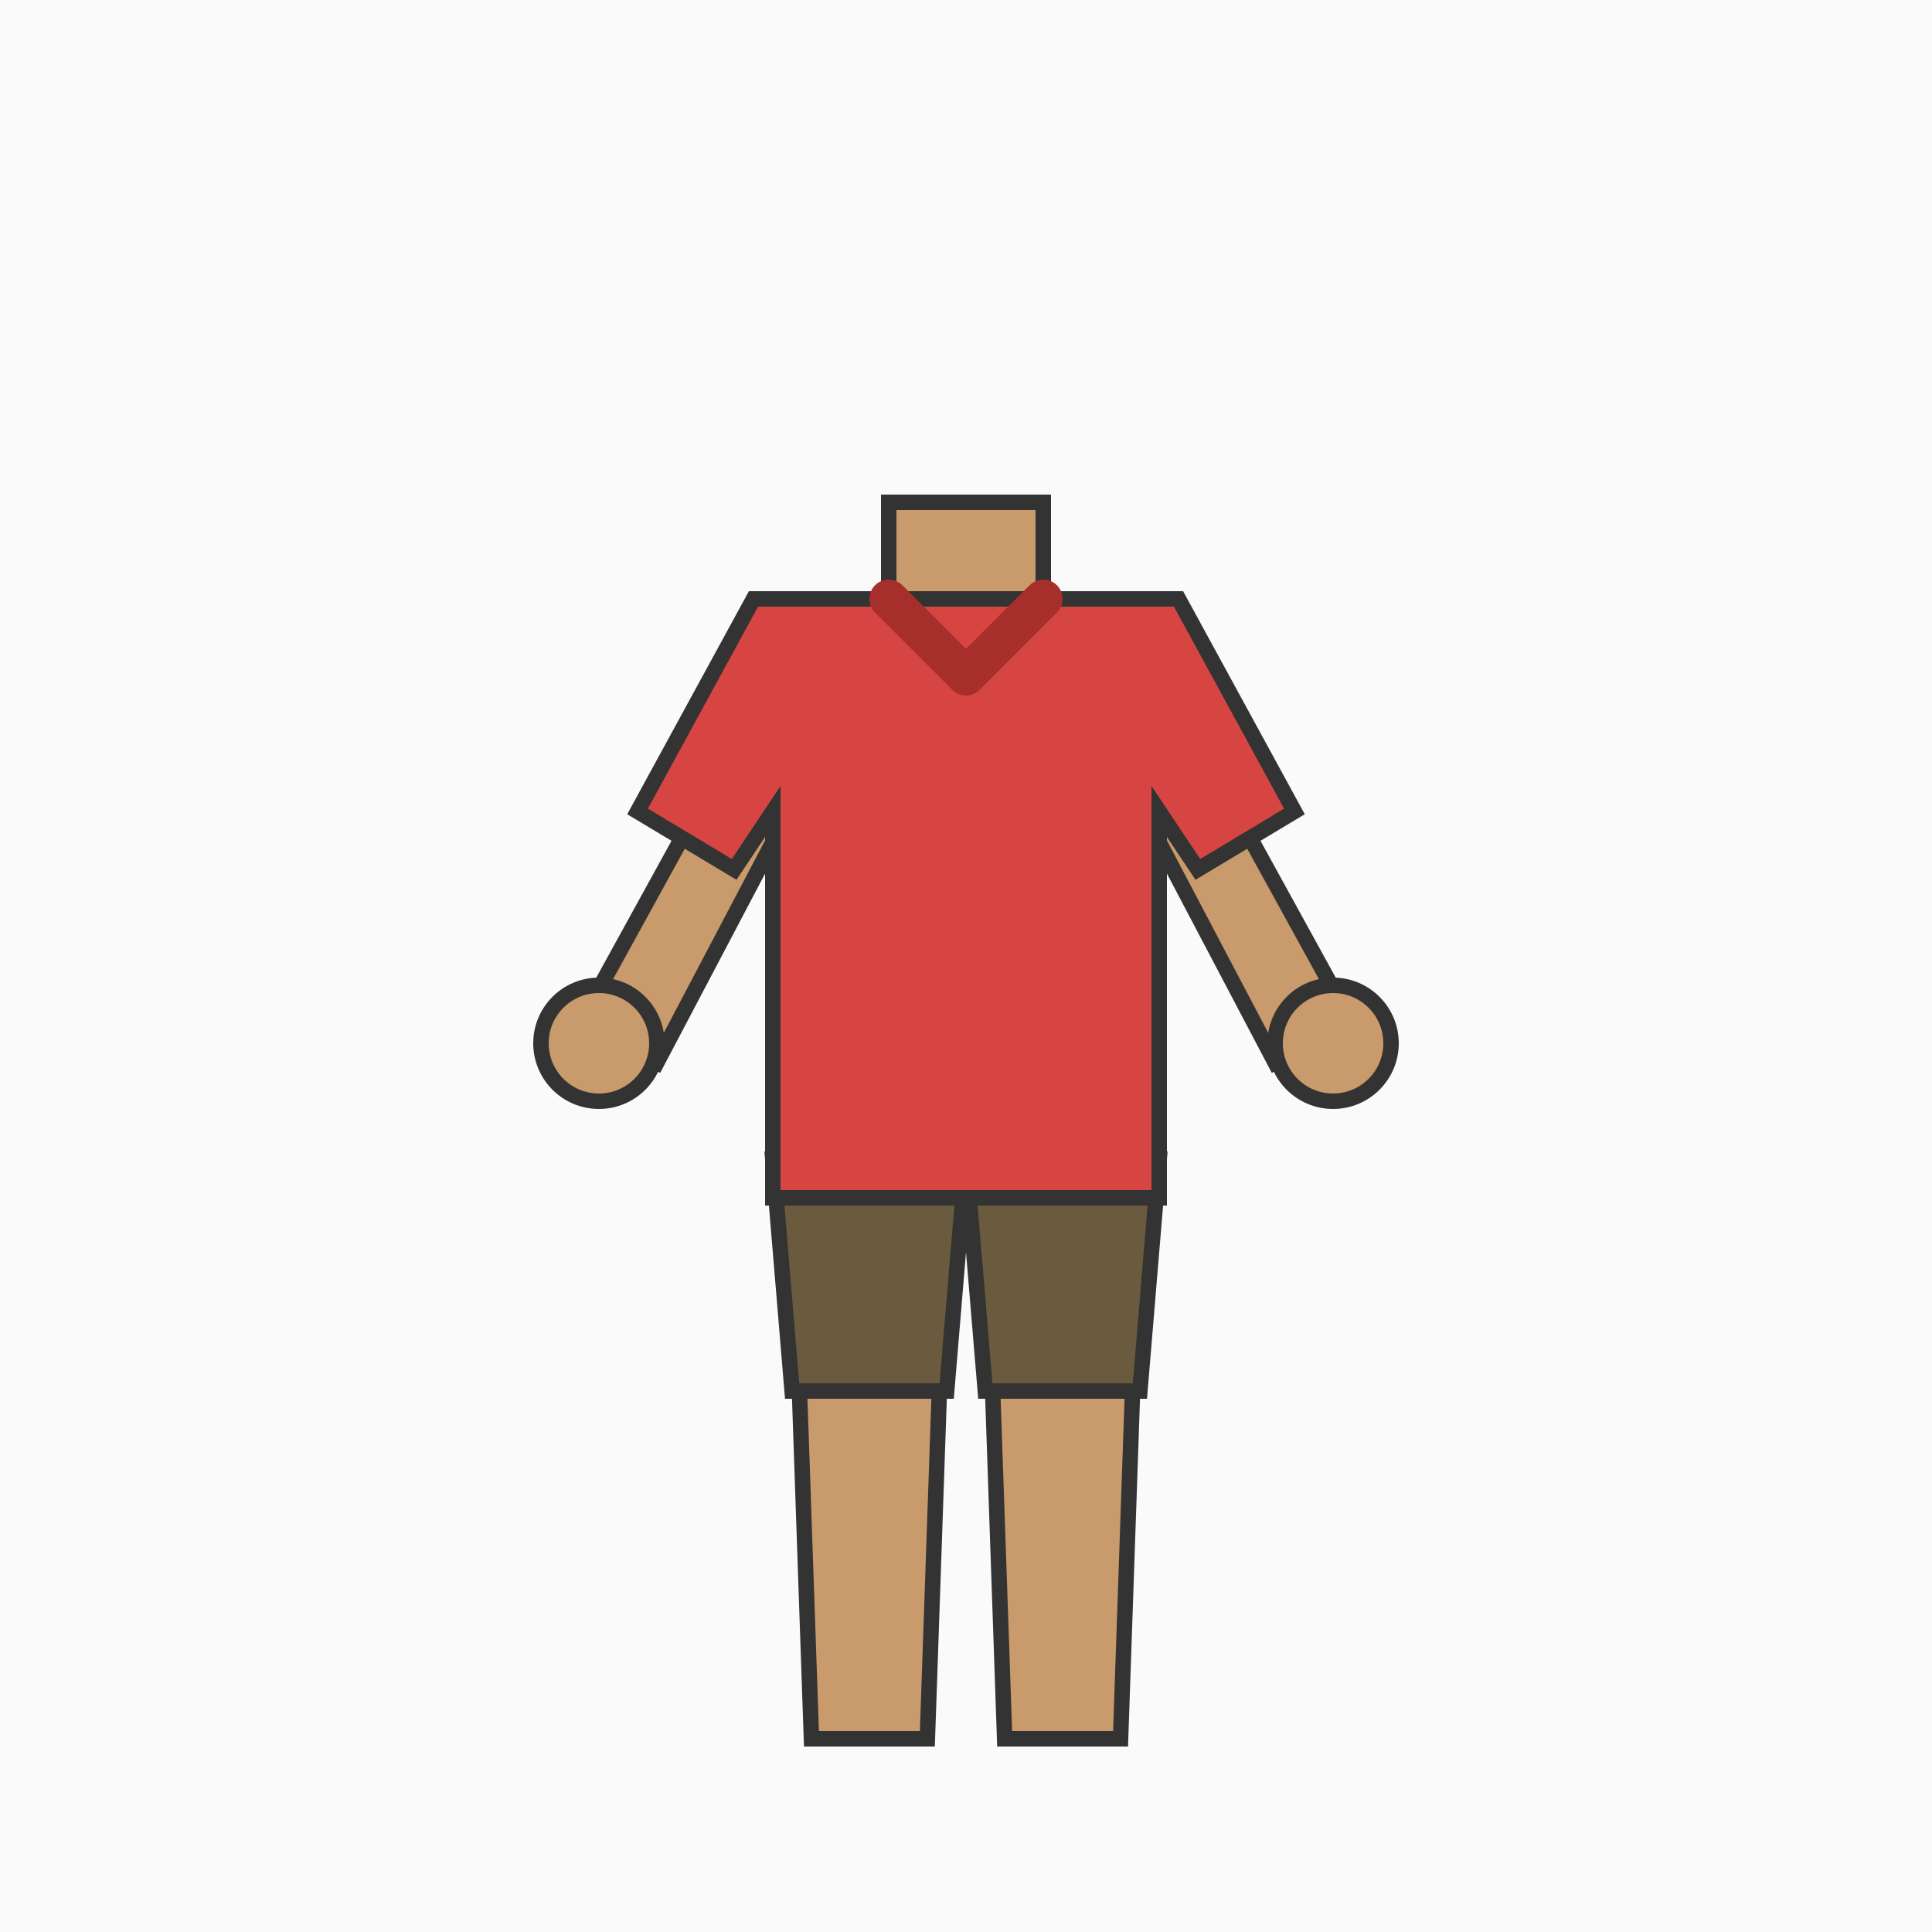
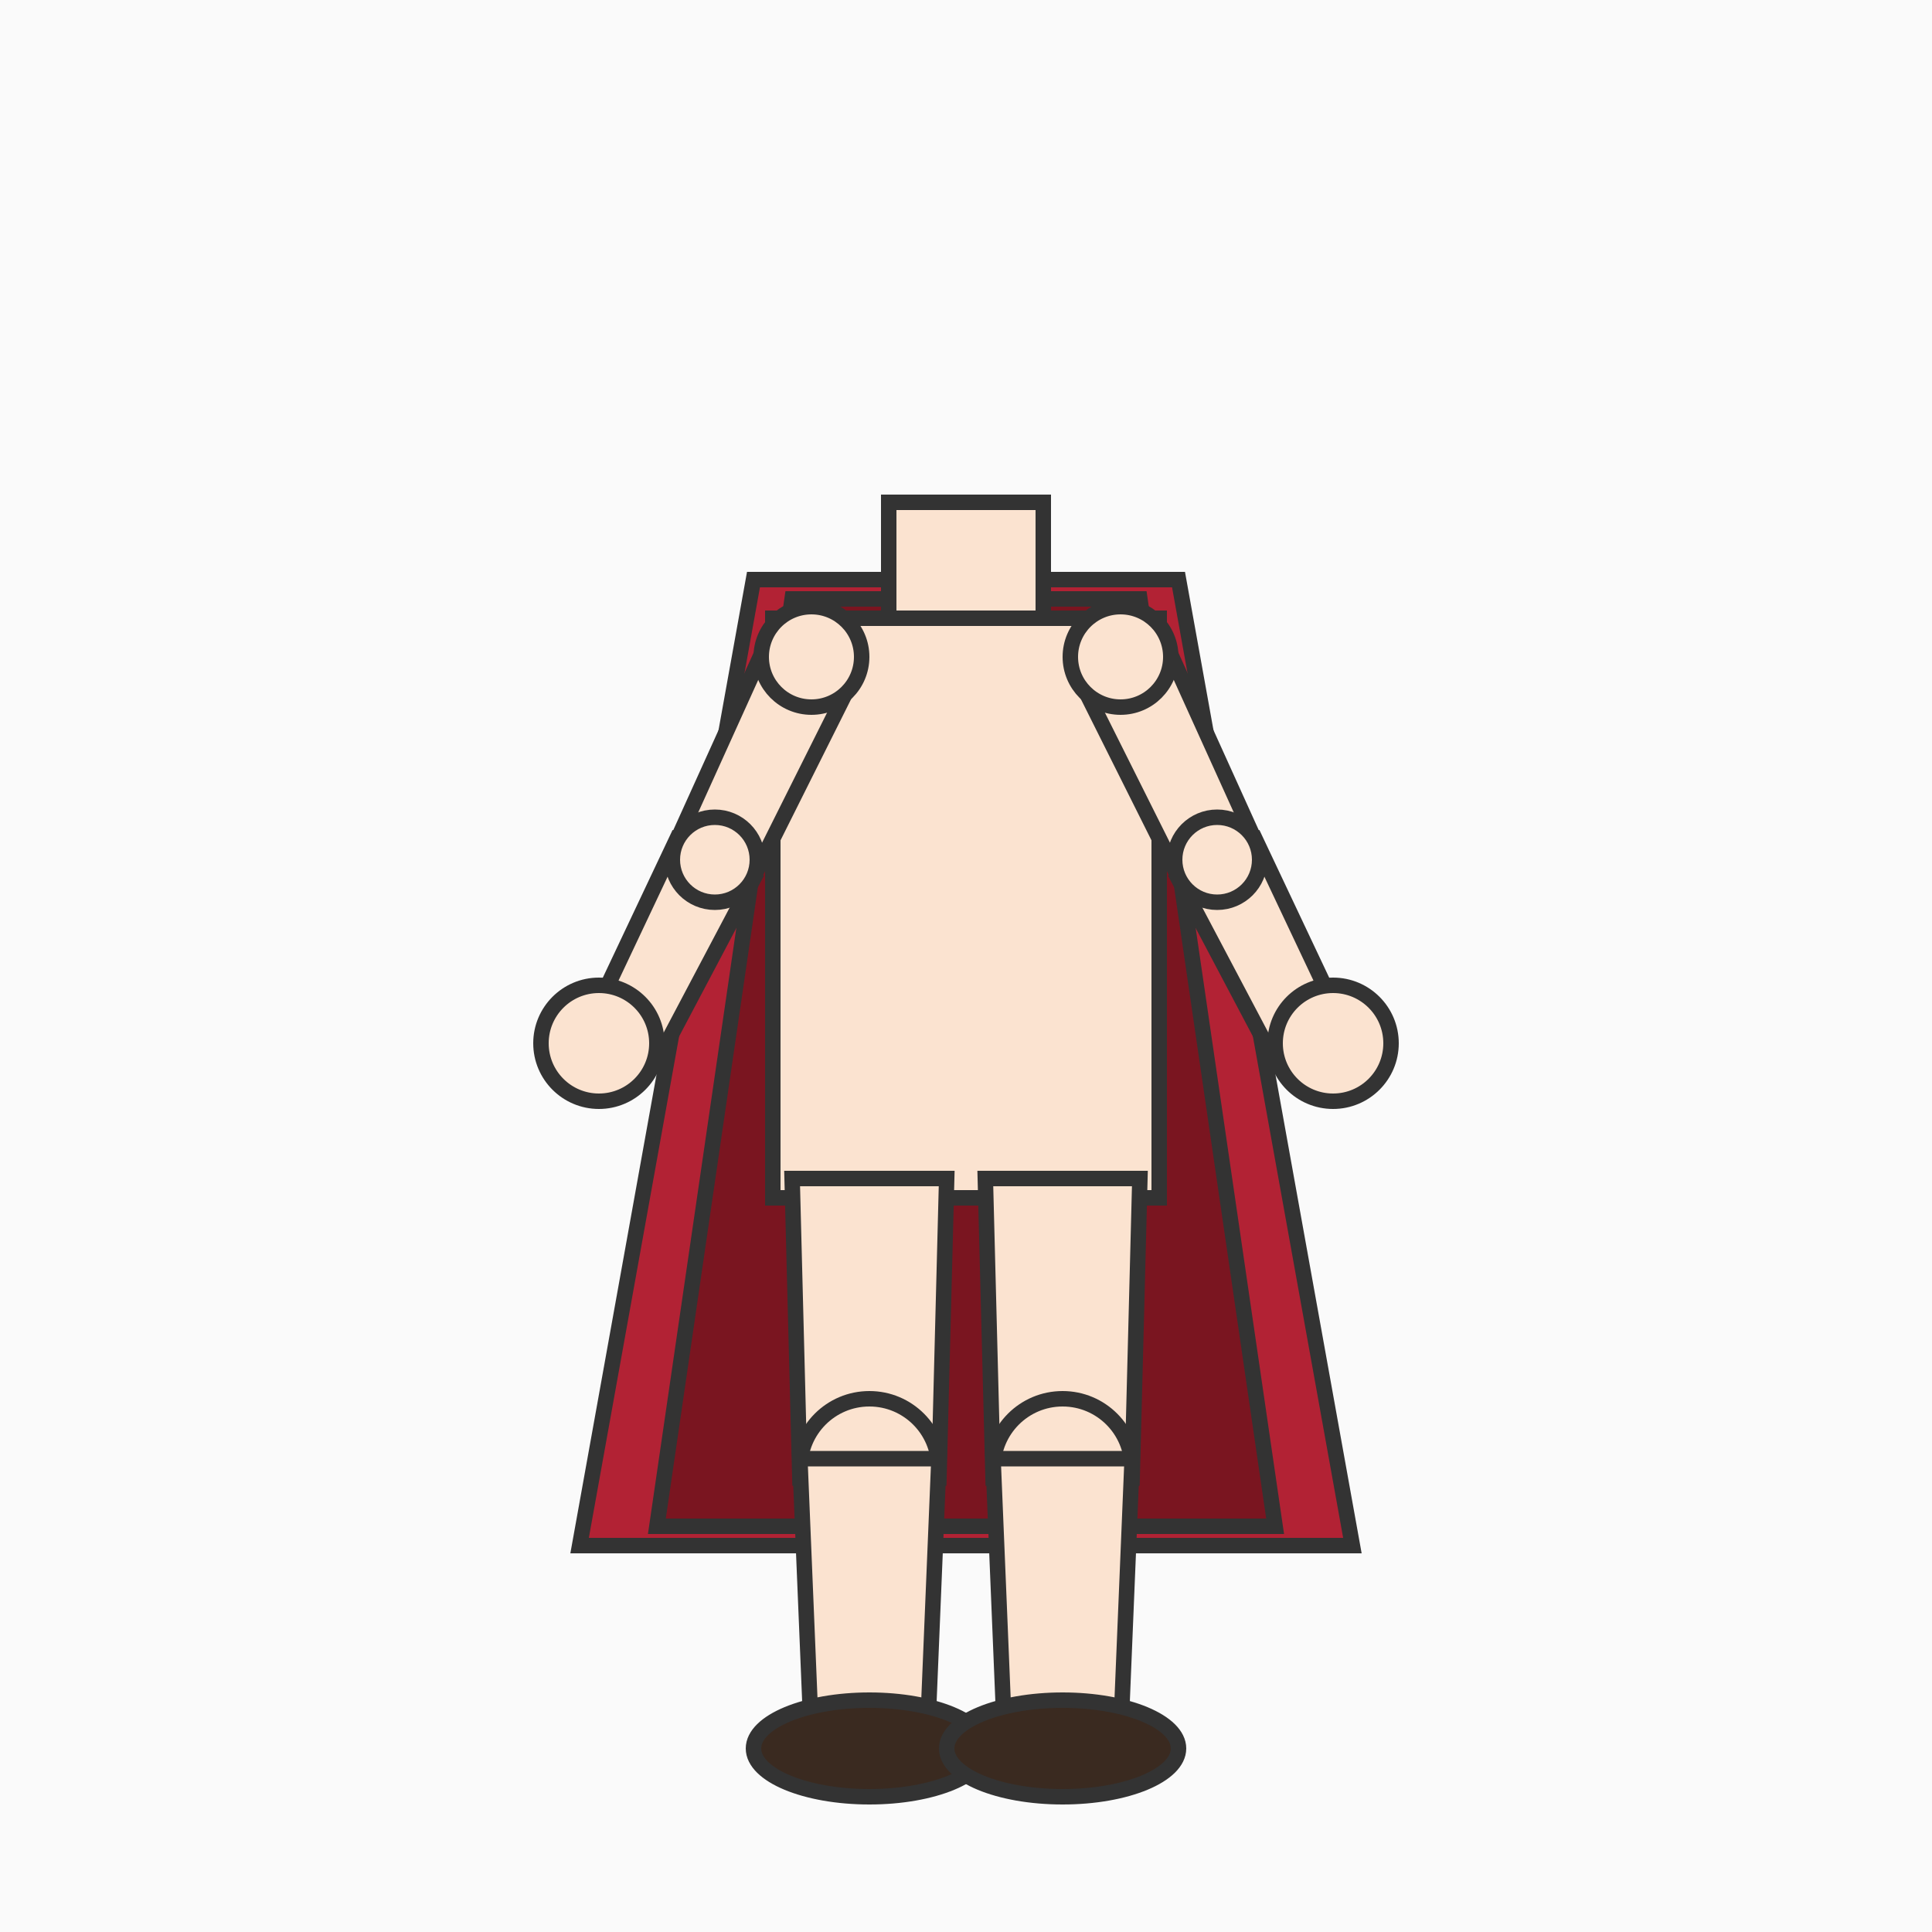
<svg xmlns="http://www.w3.org/2000/svg" viewBox="0 0 100 100" width="200" height="200">
  <rect width="100" height="100" fill="#fafafa" />
-   <rect x="46" y="26" width="8" height="8" fill="#C99A6B" stroke="#333" stroke-width="0.8" />
-   <rect x="40" y="32" width="20" height="30" fill="#C99A6B" stroke="#333" stroke-width="0.8" />
-   <polygon points="41,33 44,36 34,55 30,53" fill="#C99A6B" stroke="#333" stroke-width="0.8" />
-   <polygon points="70,53 66,55 56,36 59,33" fill="#C99A6B" stroke="#333" stroke-width="0.8" />
-   <polygon points="41,61 49,61 48,90 42,90" fill="#C99A6B" stroke="#333" stroke-width="0.8" />
-   <polygon points="58,90 52,90 51,61 59,61" fill="#C99A6B" stroke="#333" stroke-width="0.8" />
-   <ellipse cx="31" cy="54" rx="3" ry="3" fill="#C99A6B" stroke="#333" stroke-width="0.8" />
-   <ellipse cx="69" cy="54" rx="3" ry="3" fill="#C99A6B" stroke="#333" stroke-width="0.8" />
-   <rect x="40" y="58" width="20" height="4" fill="#6B5B3E" stroke="#333" stroke-width="0.8" />
-   <polygon points="40,60 50,60 49,72 41,72" fill="#6B5B3E" stroke="#333" stroke-width="0.8" />
-   <polygon points="50,60 60,60 59,72 51,72" fill="#6B5B3E" stroke="#333" stroke-width="0.8" />
-   <polygon points="39,31 33,42 38,45 40,42 40,62 60,62 60,42 62,45 67,42 61,31" fill="#D64541" stroke="#333" stroke-width="0.8" />
-   <polyline points="46,31 50,35 54,31" fill="none" stroke="#A62E2B" stroke-width="2" stroke-linecap="round" stroke-linejoin="round" />
+   <polygon points="39,30 61,30 70,80 30,80" fill="#B22234" stroke="#333" stroke-width="0.8" />
+   <polygon points="41,31 59,31 66,79 34,79" fill="#7A1520" stroke="#333" stroke-width="0.8" />
+   <rect x="46" y="26" width="8" height="8" fill="#FBE3D0" stroke="#333" stroke-width="0.8" />
+   <rect x="40" y="32" width="20" height="30" fill="#FBE3D0" stroke="#333" stroke-width="0.8" />
+   <polygon points="39.8,33 35,43.6 39,45.4 44.2,35" fill="#FBE3D0" stroke="#333" stroke-width="0.8" />
+   <polygon points="55.8,35 61,45.4 65,43.6 60.2,33" fill="#FBE3D0" stroke="#333" stroke-width="0.8" />
+   <ellipse cx="42" cy="34" rx="2.6" ry="2.6" fill="#FBE3D0" stroke="#333" stroke-width="0.8" />
+   <ellipse cx="58" cy="34" rx="2.6" ry="2.6" fill="#FBE3D0" stroke="#333" stroke-width="0.8" />
+   <polygon points="35,43.5 30.7,52.6 34.3,54.4 39,45.5" fill="#FBE3D0" stroke="#333" stroke-width="0.8" />
+   <polygon points="61,45.5 65.7,54.4 69.3,52.6 65,43.5" fill="#FBE3D0" stroke="#333" stroke-width="0.8" />
+   <ellipse cx="37" cy="44.5" rx="2.2" ry="2.2" fill="#FBE3D0" stroke="#333" stroke-width="0.8" />
+   <ellipse cx="63" cy="44.5" rx="2.2" ry="2.2" fill="#FBE3D0" stroke="#333" stroke-width="0.8" />
+   <polygon points="41,61 49,61 48.6,76.5 41.4,76.5" fill="#FBE3D0" stroke="#333" stroke-width="0.8" />
+   <polygon points="58.6,76.5 51.4,76.5 51,61 59,61" fill="#FBE3D0" stroke="#333" stroke-width="0.8" />
+   <ellipse cx="45" cy="76" rx="3.6" ry="3.6" fill="#FBE3D0" stroke="#333" stroke-width="0.8" />
+   <ellipse cx="55" cy="76" rx="3.6" ry="3.6" fill="#FBE3D0" stroke="#333" stroke-width="0.8" />
+   <polygon points="41.4,75.5 48.6,75.5 48,90 42,90" fill="#FBE3D0" stroke="#333" stroke-width="0.8" />
+   <polygon points="58,90 52,90 51.4,75.5 58.6,75.5" fill="#FBE3D0" stroke="#333" stroke-width="0.8" />
+   <ellipse cx="31" cy="54" rx="3" ry="3" fill="#FBE3D0" stroke="#333" stroke-width="0.8" />
+   <ellipse cx="69" cy="54" rx="3" ry="3" fill="#FBE3D0" stroke="#333" stroke-width="0.8" />
+   <ellipse cx="45" cy="90.5" rx="6" ry="2.5" fill="#3A2A20" stroke="#333" stroke-width="0.8" />
+   <ellipse cx="55" cy="90.5" rx="6" ry="2.5" fill="#3A2A20" stroke="#333" stroke-width="0.8" />
</svg>
